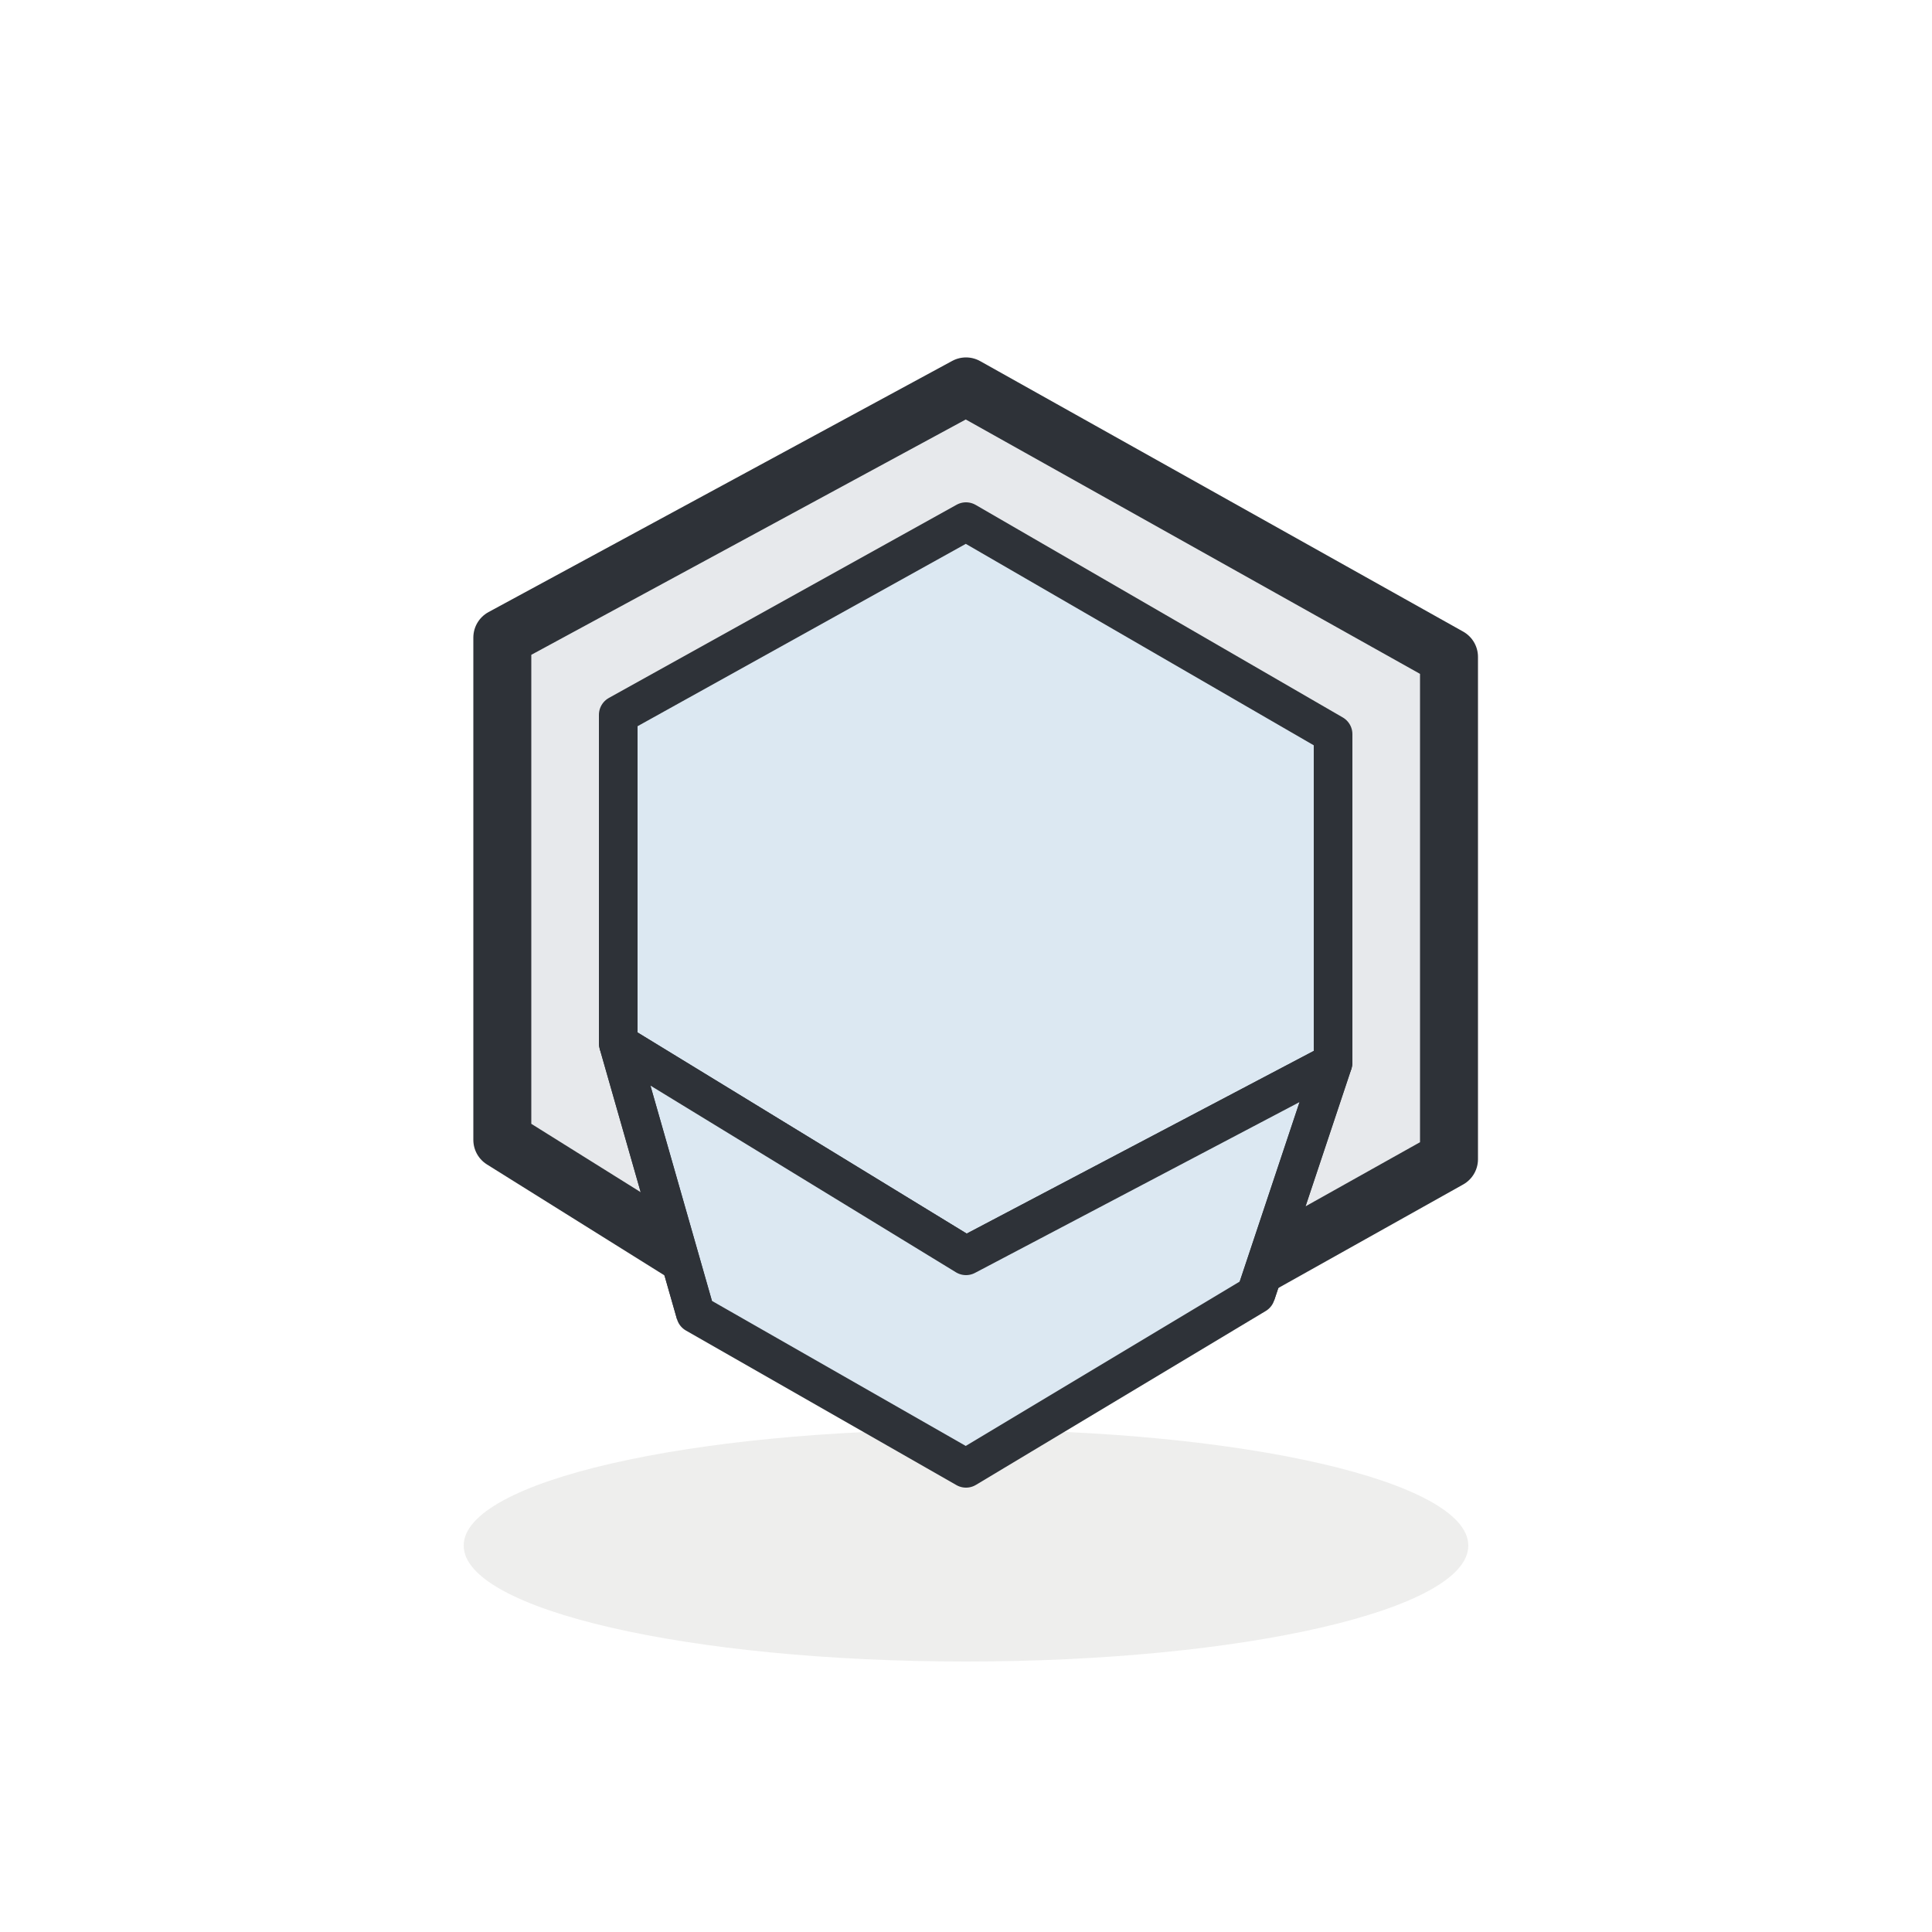
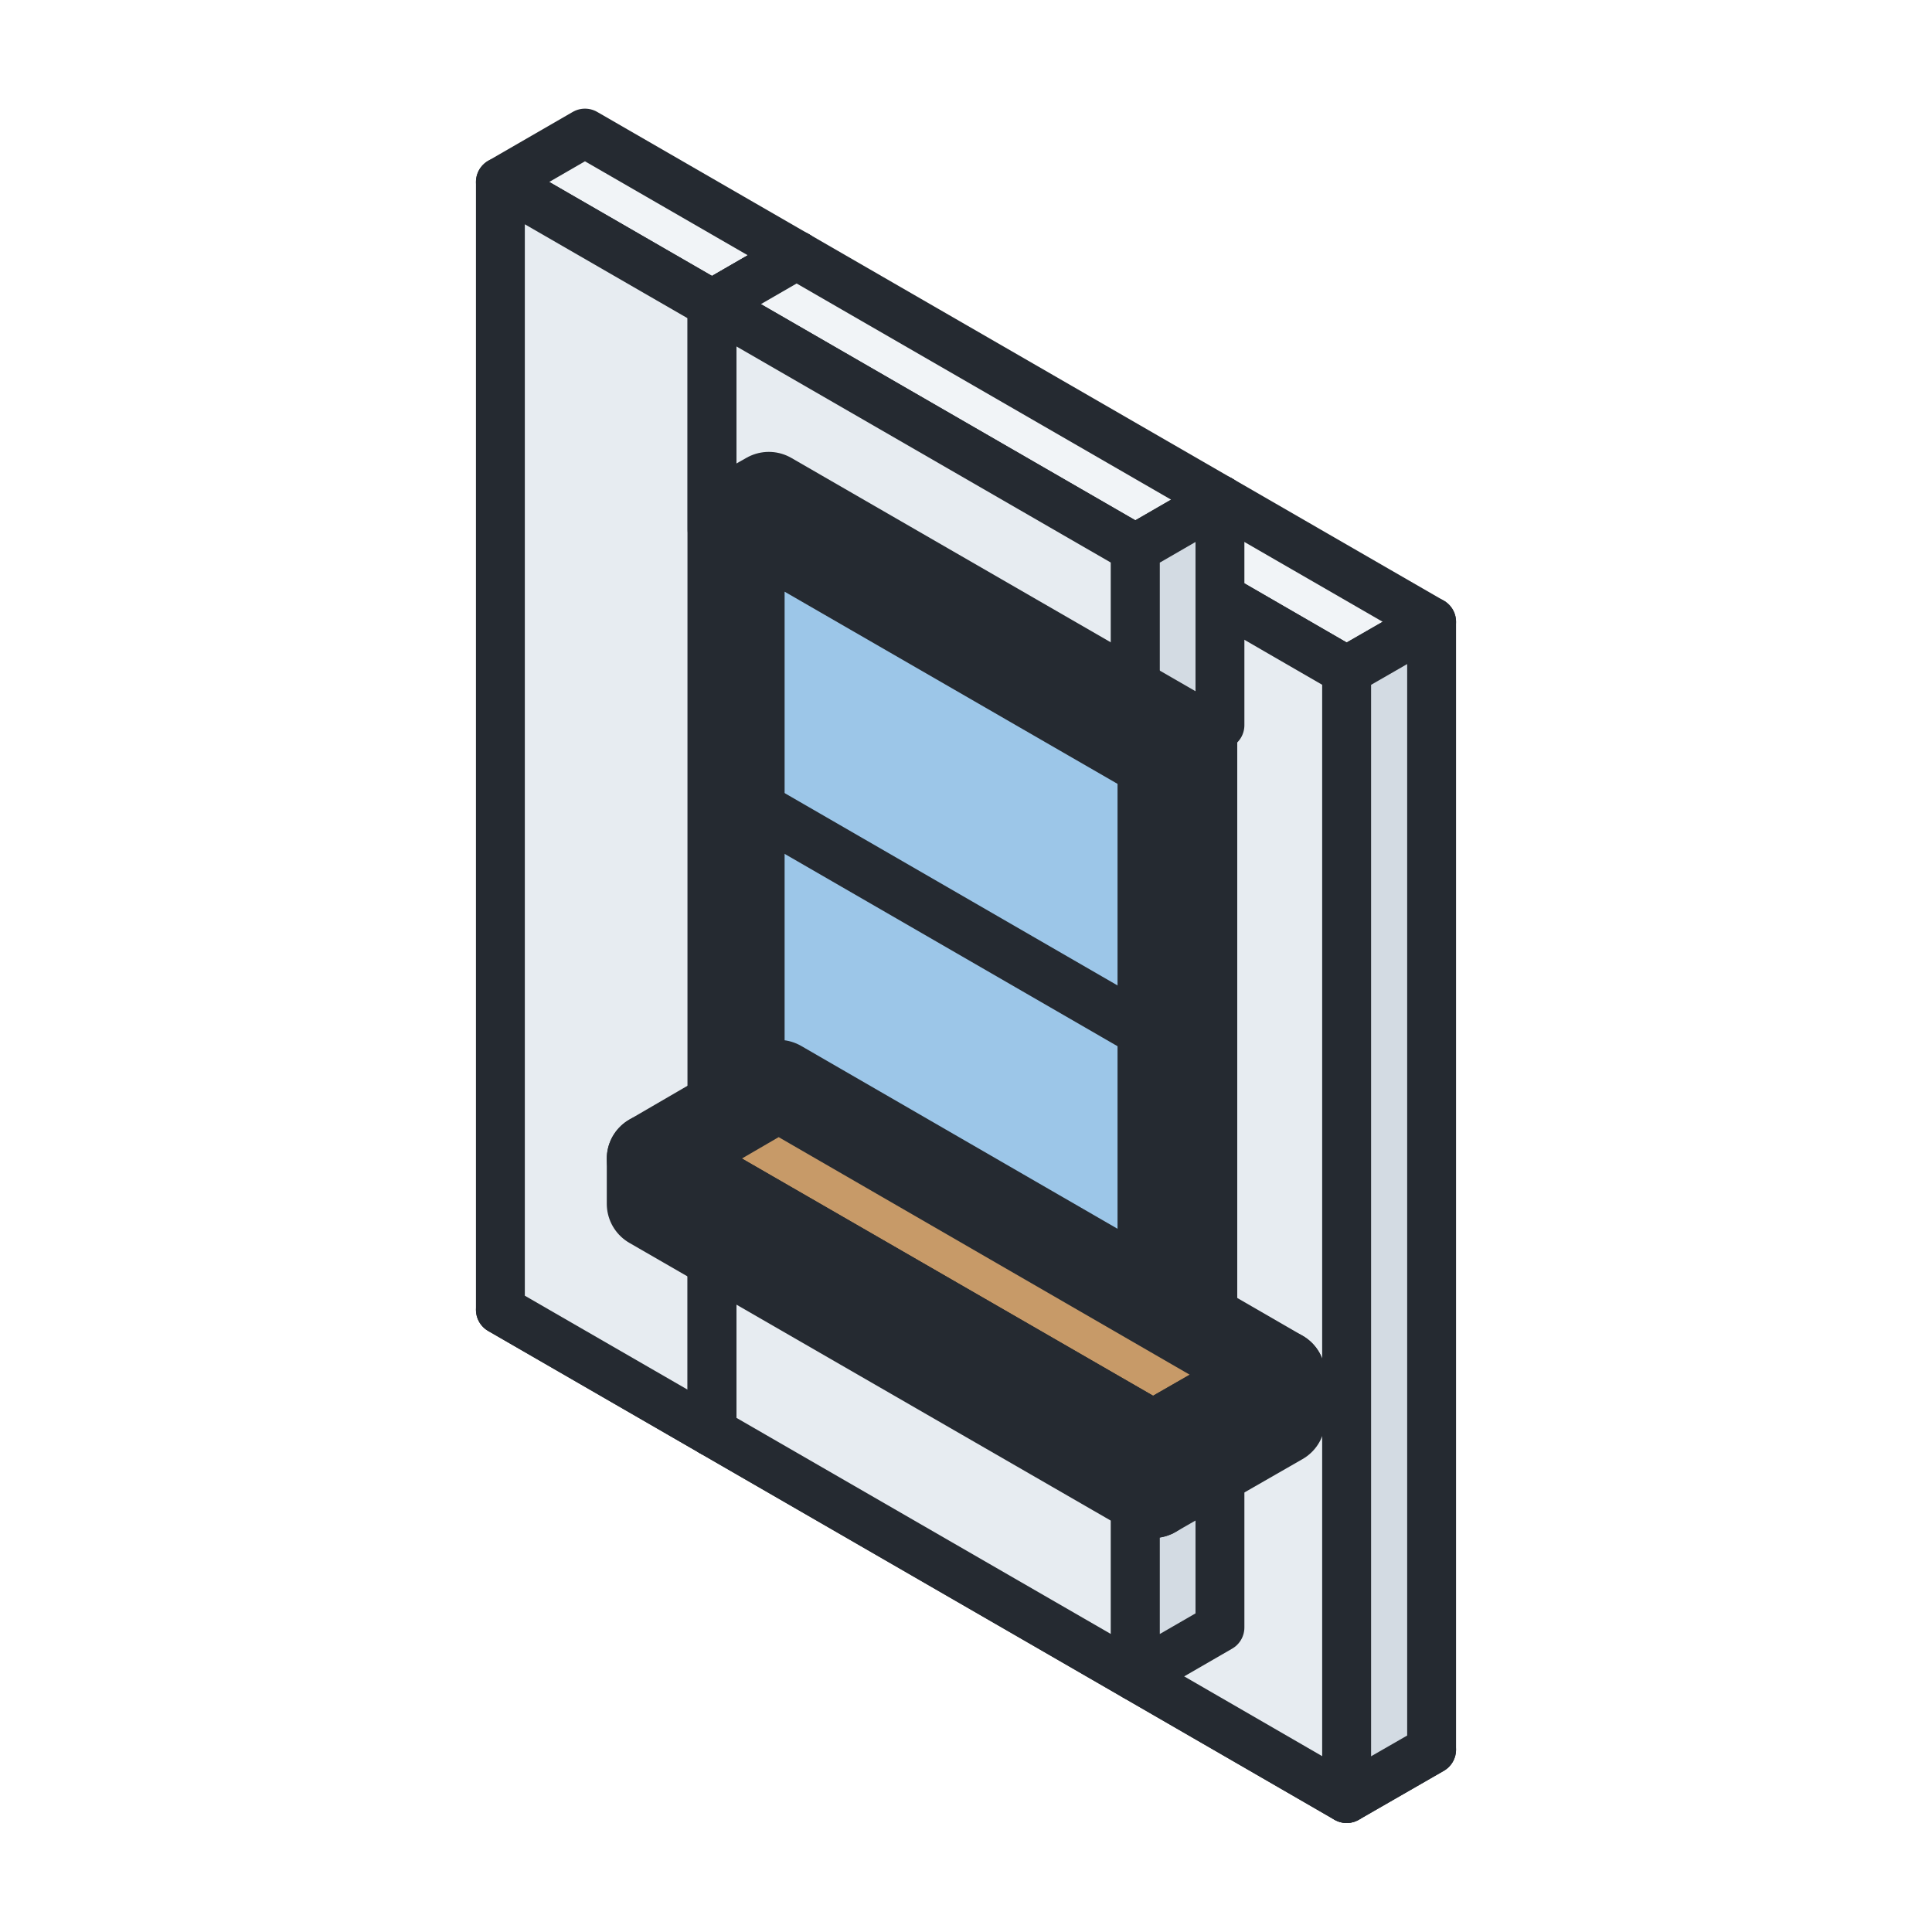
- <svg xmlns="http://www.w3.org/2000/svg" viewBox="0 0 100 100">
-   <ellipse cx="50" cy="80" rx="26" ry="6" fill="#CFCFCB" opacity="0.35" />
-   <path d="M26 59 L26 33 L50 20 L75 34 L75 60 L50 74 Z" fill="#E7E9EC" stroke="#2E3238" stroke-width="3" stroke-linejoin="round" />
-   <path d="M32 54 L32 37 L50 27 L69 38 L69 55 L50 65 Z" fill="#DCE8F2" stroke="#2E3238" stroke-width="2" stroke-linejoin="round" />
-   <path d="M32 54 L50 65 L69 55 L65 67 L50 76 L36 68 Z" fill="#DCE8F2" stroke="#2E3238" stroke-width="2" stroke-linejoin="round" />
-   <line x1="32" y1="54" x2="36" y2="68" stroke="#2E3238" stroke-width="2" />
-   <line x1="69" y1="55" x2="65" y2="67" stroke="#2E3238" stroke-width="2" />
+ <svg xmlns="http://www.w3.org/2000/svg" viewBox="-15.56 -33.54 51.39 51.39">
+   <polygon points="0.00,0.00 22.52,13.00 20.26,14.30 -2.25,1.30" fill="#C79A68" stroke="#252A31" stroke-width="1.3" stroke-linejoin="round" />
+   <polygon points="-2.25,-28.70 3.38,-25.45 5.63,-26.75 0.00,-30.00" fill="#F1F4F7" stroke="#252A31" stroke-width="1.3" stroke-linejoin="round" />
+   <polygon points="-2.25,1.30 3.38,4.55 3.38,-25.45 -2.25,-28.70" fill="#E7ECF1" stroke="#252A31" stroke-width="1.3" stroke-linejoin="round" />
+   <polygon points="3.38,4.55 5.63,3.25 5.63,-26.75 3.38,-25.45" fill="#D3DBE3" stroke="#252A31" stroke-width="1.3" stroke-linejoin="round" />
+   <polygon points="14.64,-18.95 20.26,-15.70 22.52,-17.00 16.89,-20.25" fill="#F1F4F7" stroke="#252A31" stroke-width="1.3" stroke-linejoin="round" />
+   <polygon points="14.64,11.05 20.26,14.30 20.26,-15.70 14.64,-18.95" fill="#E7ECF1" stroke="#252A31" stroke-width="1.3" stroke-linejoin="round" />
+   <polygon points="20.26,14.30 22.52,13.00 22.52,-17.00 20.26,-15.70" fill="#D3DBE3" stroke="#252A31" stroke-width="1.3" stroke-linejoin="round" />
+   <polygon points="3.38,-2.45 14.64,4.05 16.89,2.75 5.63,-3.75" fill="#F1F4F7" stroke="#252A31" stroke-width="1.3" stroke-linejoin="round" />
+   <polygon points="3.38,4.55 14.64,11.05 14.64,4.05 3.38,-2.45" fill="#E7ECF1" stroke="#252A31" stroke-width="1.3" stroke-linejoin="round" />
+   <polygon points="14.64,11.05 16.89,9.75 16.89,2.75 14.64,4.05" fill="#D3DBE3" stroke="#252A31" stroke-width="1.3" stroke-linejoin="round" />
+   <polygon points="3.38,-25.45 14.64,-18.95 16.89,-20.25 5.63,-26.75" fill="#F1F4F7" stroke="#252A31" stroke-width="1.3" stroke-linejoin="round" />
+   <polygon points="3.38,-19.45 14.64,-12.95 14.64,-18.95 3.38,-25.45" fill="#E7ECF1" stroke="#252A31" stroke-width="1.3" stroke-linejoin="round" />
+   <polygon points="14.64,-12.95 16.89,-14.25 16.89,-20.25 14.64,-18.95" fill="#D3DBE3" stroke="#252A31" stroke-width="1.3" stroke-linejoin="round" />
+   <polygon points="4.11,-19.88 15.37,-13.38 16.15,-13.82 4.89,-20.32" fill="#EEF1F5" stroke="#252A31" stroke-width="2.4" stroke-linejoin="round" />
+   <polygon points="4.11,-2.88 15.37,3.62 15.37,-13.38 4.11,-19.88" fill="#9CC6E8" stroke="#252A31" stroke-width="2.4" stroke-linejoin="round" />
+   <polygon points="15.37,3.62 16.15,3.18 16.15,-13.82 15.37,-13.38" fill="#7DAFD9" stroke="#252A31" stroke-width="2.4" stroke-linejoin="round" />
+   <line x1="4.94" y1="-11.85" x2="16.19" y2="-5.35" stroke="#252A31" stroke-width="1.4" stroke-linecap="round" />
+   <polygon points="1.78,-2.72 15.11,4.97 18.49,3.03 5.15,-4.68" fill="#C79A68" stroke="#252A31" stroke-width="2.4" stroke-linejoin="round" />
+   <polygon points="1.78,-1.52 15.11,6.17 15.11,4.97 1.78,-2.72" fill="#A87C4E" stroke="#252A31" stroke-width="2.4" stroke-linejoin="round" />
+   <polygon points="15.11,6.17 18.49,4.23 18.49,3.03 15.11,4.97" fill="#A87C4E" stroke="#252A31" stroke-width="2.4" stroke-linejoin="round" />
</svg>
